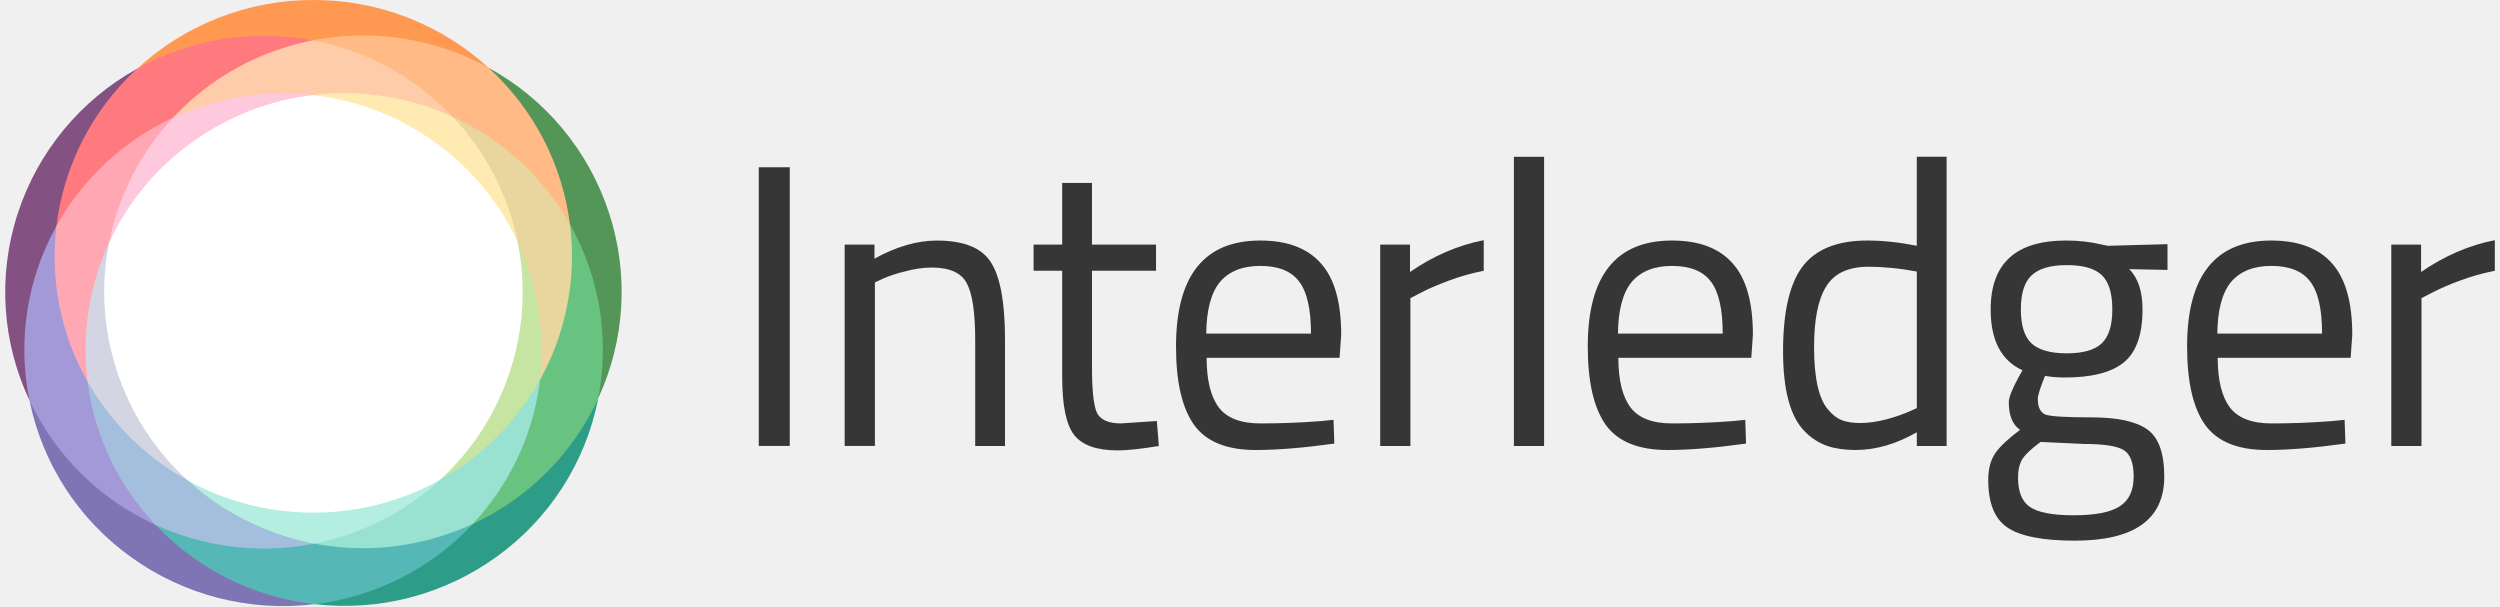
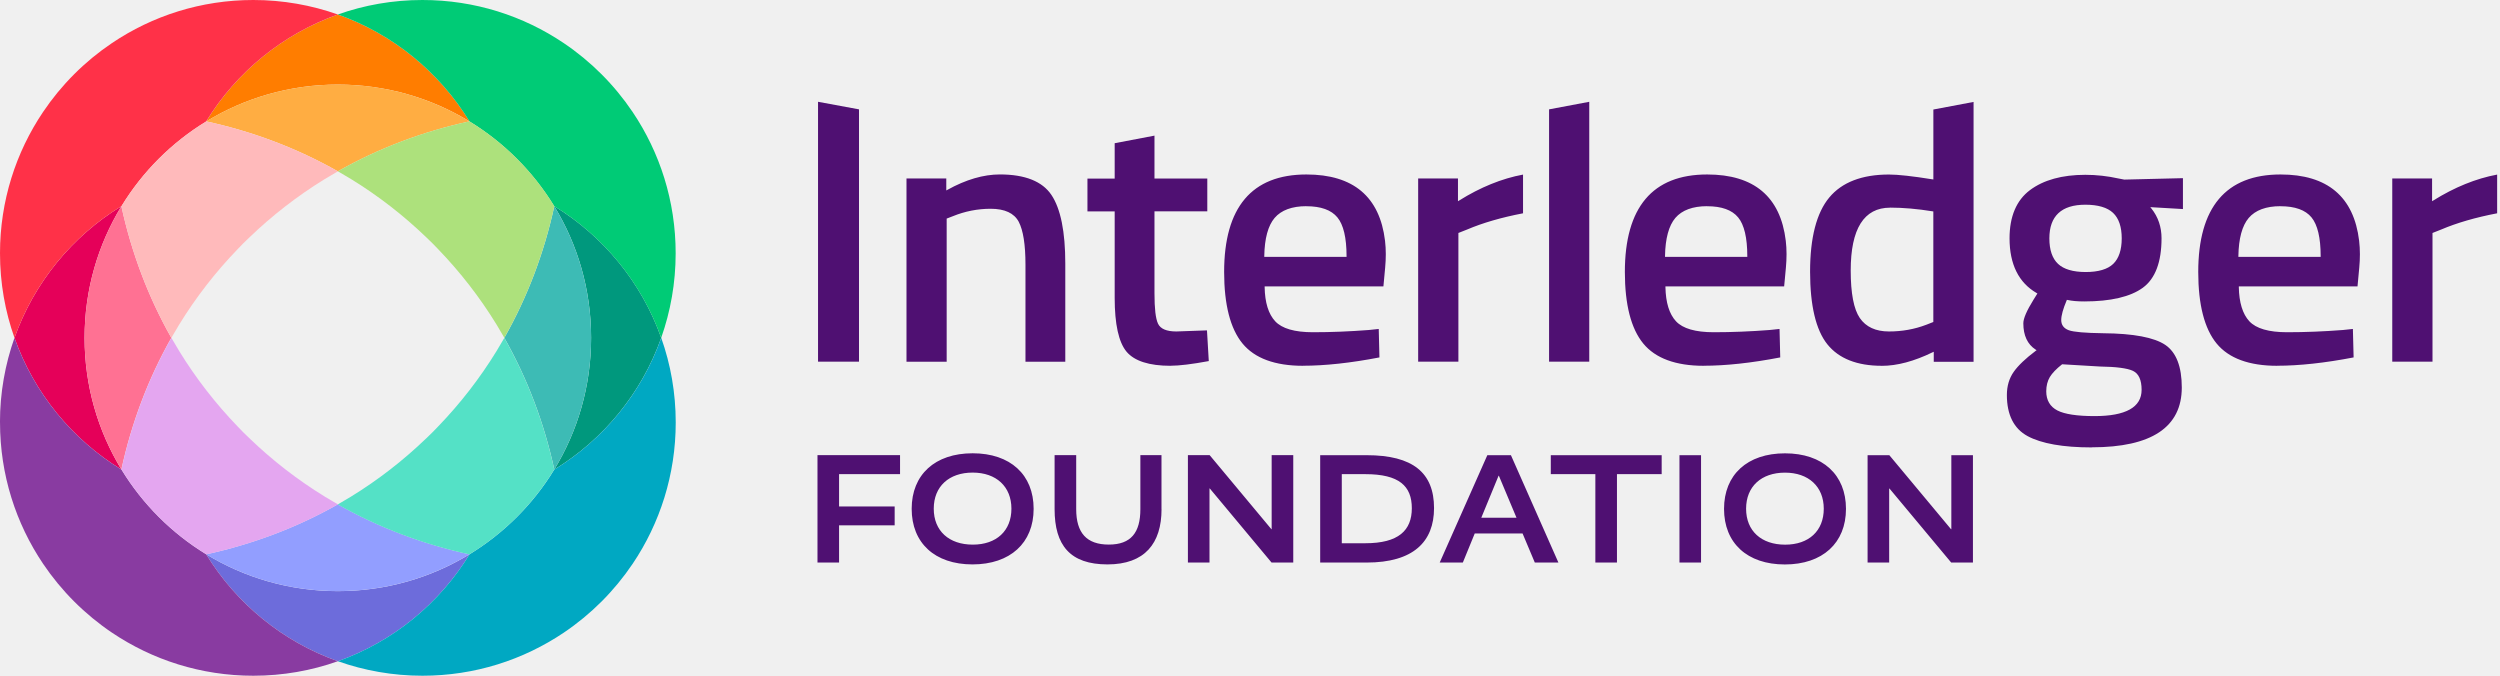
- <svg xmlns="http://www.w3.org/2000/svg" fill="none" viewBox="0 0 99 24">
-   <path fill="#fff" d="M20.497 14.868c.565-1.722.339-3.65 0-5.306-.71-1.514-1.599-3.11-3.058-4.161-1.48-1.065-3.357-1.444-5.052-1.637-1.672.201-3.49.486-4.949 1.536C5.96 6.365 5.025 8.078 4.316 9.615c-.323 1.638-.557 3.554 0 5.253.565 1.723 1.865 3.018 3.122 4.161 1.472.811 3.138 1.596 4.942 1.596 1.828 0 3.573-.798 5.059-1.629 1.233-1.137 2.5-2.428 3.058-4.127Z" />
-   <path fill="#B4EEE0" d="M12.408 20.301c-1.803 0-3.498-.462-4.97-1.272.056 1.143 2.293 2.498 5.008 2.498 2.716 0 4.826-1.665 4.992-2.531a10.275 10.275 0 0 1-5.03 1.305Z" />
-   <path fill="#D3D6E2" d="M7.438 19.03a10.096 10.096 0 0 1-2.808-4.337c-.557-1.7-.638-3.439-.314-5.077-.987.235-1.51 3.56-.85 5.492.66 1.93 2.99 4.343 3.972 3.922Z" />
-   <path fill="#FFC9DD" d="M7.61 5.629a10.255 10.255 0 0 1 4.776-1.865c-.813-.711-4.105-.185-5.534.896C5.423 5.742 3.74 8.603 4.315 9.616A10.117 10.117 0 0 1 7.61 5.629Z" />
-   <path fill="#FFEBB2" d="M12.387 3.764c1.748.198 3.416.843 4.843 1.874a10.113 10.113 0 0 1 3.266 3.924c.613-1.03-.755-3.752-2.57-4.938-1.814-1.186-5.077-1.495-5.54-.86Z" />
-   <path fill="#C6E4A2" d="M20.496 9.56a10.013 10.013 0 0 1-.301 5.144 10.098 10.098 0 0 1-2.758 4.291c1.402.134 3.348-1.712 3.946-3.948.597-2.235-.013-5.367-.887-5.486Z" />
-   <path fill="#A4BFDD" d="M3.467 15.107c-.598.748.159 3.896 2.693 5.678 2.534 1.782 5.732 1.394 6.288.742a10.336 10.336 0 0 1-5.009-2.498 10.253 10.253 0 0 1-3.972-3.922Z" />
-   <path fill="#99E2D1" d="M21.382 15.047a10.237 10.237 0 0 1-3.945 3.948 10.328 10.328 0 0 1-4.992 2.531c.67.808 4.311.4 6.282-.782 1.971-1.181 3.038-4.672 2.655-5.697Z" />
-   <path fill="#FFA7B3" d="M4.315 9.615A10.174 10.174 0 0 1 6.852 4.66C5.526 4.174 3.014 6.374 2.234 8.95c-.78 2.578-.153 5.529 1.232 6.155-.236-1.87.06-3.777.85-5.49Z" />
-   <path fill="#FCA" d="M12.385 3.764c1.89-.227 3.813.071 5.54.86.567-1.064-3.032-3.027-5.546-3.027-2.515 0-5.485 1.72-5.527 3.063 1.723-.8 3.644-1.111 5.533-.896Z" />
-   <path fill="#E9D59E" d="M21.382 15.047c1.197-.23 2.088-3.177 1.19-6.161-.898-2.985-3.676-4.57-4.646-4.263a10.167 10.167 0 0 1 2.57 4.938 10.12 10.12 0 0 1 .886 5.486Z" />
-   <path fill="#A499D7" d="M6.157 20.785c-.288-.305-.56-.63-.814-.977a10.055 10.055 0 0 1-1.878-4.701 10.03 10.03 0 0 1-1.23-6.155c-.961.265-2.12 4.078-1.068 6.903 1.05 2.826 4.099 5.089 4.99 4.93Z" />
-   <path fill="#56B8B6" d="M18.73 20.744c-.382.178-.779.333-1.19.465-1.704.55-3.448.63-5.092.317a10.28 10.28 0 0 1-5.159-.304c-.39-.126-.766-.273-1.129-.438.451 1.374 2.74 3.14 6.296 3.14s5.616-1.73 6.274-3.18Z" />
-   <path fill="#68C280" d="M22.573 8.885a10.112 10.112 0 0 1-1.19 6.162 10.04 10.04 0 0 1-1.887 4.767c-.241.328-.498.638-.77.929 1.647.106 4.073-1.694 4.96-4.963.887-3.27-.22-6.493-1.113-6.895Z" />
-   <path fill="#FF7A7F" d="M2.235 8.951A10.182 10.182 0 0 1 6.853 4.66a10.208 10.208 0 0 1 4.354-2.758c.39-.125.781-.226 1.173-.304-1.39-.688-4.787-.28-6.956 1.127-2.17 1.407-3.588 4.9-3.189 6.227Z" />
-   <path fill="#FFBA86" d="M12.379 1.598c.414.079.828.184 1.238.316a10.213 10.213 0 0 1 4.308 2.709 10.17 10.17 0 0 1 4.647 4.262c.627-1.184-1.275-4.744-3.231-6.207-1.956-1.462-5.505-1.733-6.962-1.08Z" />
-   <path fill="#835283" d="M2.236 8.951a10.09 10.09 0 0 1 3.19-6.227A10.134 10.134 0 0 0 .71 8.431c-.834 2.544-.6 5.178.457 7.423a10.046 10.046 0 0 1 1.068-6.903Z" />
-   <path fill="#8075B4" d="M6.159 20.785a10.17 10.17 0 0 1-4.991-4.93 10.108 10.108 0 0 0 4.02 6.206 10.28 10.28 0 0 0 7.267 1.863 10.255 10.255 0 0 1-6.296-3.14Z" />
-   <path fill="#2E9D87" d="M18.73 20.744a10.248 10.248 0 0 1-6.273 3.18 10.277 10.277 0 0 0 7.2-1.87 10.109 10.109 0 0 0 4.033-6.273 10.176 10.176 0 0 1-4.96 4.963Z" />
-   <path fill="#549558" d="M22.571 8.886a10.046 10.046 0 0 1 1.114 6.895 10.027 10.027 0 0 0 .428-7.362 10.133 10.133 0 0 0-4.773-5.74 10.092 10.092 0 0 1 3.231 6.207Z" />
-   <path fill="#FF9952" d="M12.381 1.598a10.299 10.299 0 0 1 6.962 1.081A10.257 10.257 0 0 0 12.409 0a10.26 10.26 0 0 0-6.983 2.726 10.294 10.294 0 0 1 6.955-1.127Z" />
-   <path fill="#363636" d="M94.695 17.66V9.686h1.18v1.085c.926-.639 1.899-1.059 2.92-1.26v1.212a8.83 8.83 0 0 0-1.404.398 9.41 9.41 0 0 0-1.1.479l-.4.207v5.855h-1.196ZM92.384 16.672l.463-.048.032.941c-1.213.17-2.25.255-3.111.255-1.149 0-1.962-.33-2.44-.989-.48-.67-.719-1.707-.719-3.11 0-2.797 1.112-4.196 3.334-4.196 1.074 0 1.877.303 2.41.91.53.595.797 1.536.797 2.823l-.064.91h-5.264c0 .882.16 1.536.478 1.962.32.425.872.638 1.66.638.797 0 1.605-.032 2.424-.096Zm-.43-3.462c0-.978-.16-1.67-.48-2.074-.308-.404-.818-.606-1.53-.606-.703 0-1.234.213-1.596.638-.35.426-.532 1.106-.542 2.042h4.147ZM82.164 21.41c-1.276 0-2.17-.176-2.68-.527-.5-.34-.75-.968-.75-1.882 0-.436.096-.792.288-1.069.19-.266.515-.569.973-.91-.298-.201-.447-.568-.447-1.1 0-.18.133-.516.399-1.005l.143-.255c-.84-.383-1.26-1.186-1.26-2.409 0-1.818.994-2.728 2.983-2.728.51 0 .984.054 1.42.16l.24.048 2.36-.064v1.02l-1.516-.031c.352.35.527.883.527 1.595 0 1-.25 1.702-.75 2.106-.489.393-1.265.59-2.329.59-.287 0-.547-.021-.781-.064-.192.468-.287.771-.287.91 0 .33.1.536.302.622.203.074.814.111 1.835.111 1.02 0 1.755.16 2.201.479.447.319.67.941.67 1.866 0 1.691-1.18 2.537-3.541 2.537Zm-2.25-2.505c0 .564.155.952.463 1.165.32.223.899.335 1.74.335.85 0 1.456-.117 1.818-.351.372-.234.558-.628.558-1.18 0-.543-.133-.894-.399-1.054-.266-.16-.787-.239-1.563-.239l-1.723-.08c-.35.256-.59.479-.718.67-.117.192-.175.436-.175.734Zm.112-6.652c0 .628.139 1.074.415 1.34.287.266.755.399 1.404.399.649 0 1.111-.133 1.388-.399.276-.266.415-.712.415-1.34 0-.638-.139-1.09-.415-1.356-.277-.266-.74-.399-1.388-.399-.649 0-1.117.139-1.404.415-.276.266-.415.713-.415 1.34ZM77.086 6.207v11.454h-1.18v-.543c-.82.468-1.628.702-2.425.702-.426 0-.798-.053-1.117-.16a2.29 2.29 0 0 1-.893-.573c-.575-.575-.862-1.633-.862-3.175 0-1.553.256-2.67.766-3.35.521-.691 1.377-1.037 2.568-1.037.617 0 1.271.07 1.962.208V6.207h1.18Zm-4.69 10.018c.17.202.35.34.542.415.192.074.436.111.734.111.309 0 .649-.047 1.021-.143a6.53 6.53 0 0 0 .893-.303l.32-.144v-5.407a10.343 10.343 0 0 0-1.899-.192c-.808 0-1.372.26-1.69.782-.32.51-.48 1.308-.48 2.393 0 1.233.187 2.063.559 2.488ZM68.65 16.672l.462-.048.032.941c-1.212.17-2.25.255-3.11.255-1.15 0-1.963-.33-2.441-.989-.479-.67-.718-1.707-.718-3.11 0-2.797 1.111-4.196 3.334-4.196 1.074 0 1.877.303 2.409.91.531.595.797 1.536.797 2.823l-.064.91h-5.264c0 .882.16 1.536.479 1.962.319.425.872.638 1.659.638.797 0 1.606-.032 2.425-.096Zm-.431-3.462c0-.978-.16-1.67-.479-2.074-.308-.404-.819-.606-1.531-.606-.702 0-1.234.213-1.595.638-.351.426-.532 1.106-.543 2.042h4.148ZM59.95 17.66V6.208h1.196v11.454h-1.197ZM54.656 17.66V9.686h1.18v1.085c.926-.639 1.899-1.059 2.92-1.26v1.212a8.83 8.83 0 0 0-1.404.398c-.478.181-.845.34-1.1.479l-.4.207v5.855h-1.196ZM52.345 16.672l.462-.048.032.941c-1.212.17-2.249.255-3.11.255-1.149 0-1.962-.33-2.44-.989-.48-.67-.719-1.707-.719-3.11 0-2.797 1.112-4.196 3.334-4.196 1.074 0 1.877.303 2.409.91.532.595.798 1.536.798 2.823l-.064.91h-5.264c0 .882.16 1.536.478 1.962.32.425.872.638 1.66.638.797 0 1.605-.032 2.424-.096Zm-.43-3.462c0-.978-.16-1.67-.48-2.074-.308-.404-.818-.606-1.53-.606-.703 0-1.234.213-1.596.638-.35.426-.532 1.106-.542 2.042h4.147ZM45.78 10.722h-2.537v3.812c0 .915.063 1.516.191 1.803.138.287.457.43.957.43l1.42-.095.08.989c-.713.117-1.255.175-1.627.175-.83 0-1.404-.202-1.723-.606-.32-.404-.479-1.175-.479-2.313v-4.195H40.93V9.685h1.132v-2.44h1.18v2.44h2.537v1.037ZM34.646 17.66h-1.197V9.686h1.18v.558c.862-.478 1.686-.718 2.473-.718 1.064 0 1.776.288 2.138.862.372.574.558 1.595.558 3.063v4.21h-1.18v-4.178c0-1.106-.112-1.862-.335-2.266-.213-.414-.676-.622-1.388-.622-.34 0-.702.053-1.085.16a5.03 5.03 0 0 0-.861.287l-.303.143v6.477ZM30.047 17.66V6.623h1.228V17.66h-1.228Z" />
+ <svg xmlns="http://www.w3.org/2000/svg" fill="none" viewBox="0 0 148 40">
+   <path fill="#FF334B" d="M32.809 27.802C32.809 27.802 32.814 27.799 32.817 27.797V27.791C32.817 27.794 32.811 27.799 32.809 27.802Z" />
+   <path fill="#FF334B" d="M32.809 12.198C32.809 12.198 32.814 12.206 32.817 12.209V12.204C32.814 12.204 32.811 12.201 32.809 12.198Z" />
+   <path fill="#FF334B" d="M7.184 27.797C7.184 27.797 7.189 27.799 7.192 27.802C7.192 27.799 7.186 27.794 7.184 27.791V27.797Z" />
+   <path fill="#FF334B" d="M7.186 12.209C7.186 12.209 7.191 12.201 7.194 12.198C7.191 12.198 7.188 12.201 7.186 12.204V12.209Z" />
+   <path fill="#FF7D00" d="M20.002 5.007C22.855 5.007 25.523 5.803 27.792 7.186H27.797C26.016 4.273 23.267 2.015 20.002 0.858C16.734 2.015 13.988 4.273 12.207 7.186H12.213C14.482 5.803 17.149 5.007 20.002 5.007Z" />
+   <path fill="#FFAD42" d="M27.79 7.186C25.521 5.803 22.854 5.007 20 5.007C17.147 5.007 14.48 5.803 12.211 7.186C14.954 7.784 17.576 8.769 20 10.143C22.425 8.769 25.047 7.784 27.79 7.186Z" />
+   <path fill="#00987D" d="M34.995 20.001C34.995 22.855 34.199 25.522 32.816 27.791V27.797C35.729 26.016 37.987 23.267 39.144 20.001C37.987 16.733 35.729 13.987 32.816 12.206V12.212C34.199 14.481 34.995 17.148 34.995 20.001Z" />
+   <path fill="#3DBBB5" d="M32.815 27.791C34.198 25.522 34.994 22.855 34.994 20.001C34.994 17.148 34.198 14.481 32.815 12.212C32.217 14.955 31.232 17.577 29.857 20.001C31.232 22.426 32.217 25.048 32.815 27.791Z" />
+   <path fill="#00CB76" d="M37.451 6.63C36.367 5.021 34.979 3.632 33.37 2.549C30.982 0.94 28.104 0 25.005 0C23.249 0 21.564 0.302 19.998 0.858C23.266 2.015 26.012 4.273 27.793 7.185C27.793 7.188 27.796 7.191 27.799 7.194C29.839 8.439 31.558 10.16 32.806 12.201C32.808 12.201 32.811 12.204 32.814 12.206C35.727 13.987 37.984 16.736 39.142 20.001C39.695 18.435 39.999 16.75 39.999 14.995C39.999 11.896 39.06 9.02 37.451 6.63Z" />
+   <path fill="#FF334B" d="M27.802 7.194C27.802 7.194 27.799 7.188 27.797 7.185C27.797 7.185 27.794 7.185 27.791 7.185C27.794 7.185 27.799 7.191 27.802 7.194Z" />
+   <path fill="#ADE17C" d="M32.809 12.198C31.565 10.157 29.843 8.439 27.803 7.191C27.8 7.191 27.794 7.185 27.791 7.183C25.048 7.781 22.426 8.766 20.002 10.14C20.267 10.293 20.532 10.448 20.795 10.609C22.384 11.585 23.88 12.742 25.26 14.072C25.488 14.286 25.711 14.509 25.926 14.738C27.258 16.118 28.412 17.614 29.389 19.203C29.55 19.465 29.705 19.728 29.857 19.996C31.232 17.571 32.217 14.95 32.815 12.206C32.815 12.203 32.809 12.198 32.807 12.195L32.809 12.198Z" />
+   <path fill="#E50059" d="M5.006 20.001C5.006 17.148 5.802 14.481 7.185 12.212V12.206C4.272 13.987 2.015 16.736 0.857 20.001C2.015 23.27 4.272 26.016 7.185 27.797V27.791C5.802 25.522 5.006 22.855 5.006 20.001Z" />
+   <path fill="#FF7193" d="M7.185 12.209C5.802 14.478 5.006 17.145 5.006 19.999C5.006 22.852 5.802 25.519 7.185 27.788C7.783 25.045 8.768 22.423 10.142 19.999C8.768 17.574 7.783 14.952 7.185 12.209Z" />
+   <path fill="#6D6CDB" d="M20.002 34.996C17.149 34.996 14.482 34.2 12.213 32.817C12.213 32.817 12.21 32.817 12.207 32.817C13.988 35.73 16.737 37.988 20.002 39.145C23.27 37.988 26.016 35.73 27.797 32.817H27.792C25.523 34.2 22.855 34.996 20.002 34.996Z" />
+   <path fill="#929EFF" d="M12.209 32.815C14.478 34.197 17.145 34.993 19.998 34.993C22.852 34.993 25.519 34.197 27.788 32.815C25.045 32.216 22.423 31.231 19.998 29.857C17.574 31.231 14.952 32.216 12.209 32.815Z" />
+   <path fill="#893BA1" d="M12.204 32.817C12.204 32.817 12.201 32.812 12.199 32.809C10.158 31.564 8.439 29.843 7.192 27.802C7.189 27.802 7.186 27.799 7.184 27.797C4.271 26.016 2.013 23.267 0.856 20.002C0.303 21.568 -0.002 23.253 -0.002 25.008H0.001C0.001 28.107 0.941 30.983 2.549 33.373C3.633 34.982 5.022 36.371 6.63 37.454C9.021 39.063 11.9 40.003 14.996 40.003C16.751 40.003 18.436 39.701 20.002 39.145C16.734 37.988 13.988 35.73 12.207 32.817H12.204Z" />
+   <path fill="#FF334B" d="M12.197 32.809C12.197 32.809 12.2 32.815 12.203 32.817H12.209C12.206 32.817 12.2 32.812 12.197 32.809Z" />
+   <path fill="#E4A6F0" d="M19.209 29.388C17.621 28.412 16.125 27.258 14.748 25.928C14.516 25.711 14.293 25.488 14.076 25.256C12.746 23.876 11.592 22.384 10.616 20.794C10.455 20.532 10.3 20.27 10.147 20.002C8.773 22.426 7.788 25.048 7.189 27.791C7.189 27.794 7.195 27.799 7.198 27.802C8.443 29.843 10.164 31.561 12.205 32.809C12.207 32.809 12.213 32.815 12.216 32.817C14.959 32.219 17.584 31.234 20.005 29.86C19.74 29.707 19.475 29.552 19.212 29.391L19.209 29.388Z" />
+   <path fill="#FF3148" d="M14.995 0C11.896 0 9.02 0.94 6.63 2.549C5.021 3.632 3.632 5.021 2.549 6.63C0.94 9.02 0 11.896 0 14.995C0 16.75 0.302 18.435 0.858 20.001C2.015 16.733 4.273 13.987 7.185 12.206C7.188 12.206 7.191 12.204 7.194 12.201C8.439 10.16 10.16 8.441 12.201 7.194C12.201 7.191 12.204 7.188 12.206 7.185C13.987 4.273 16.736 2.015 20.001 0.858C18.435 0.305 16.75 0 14.995 0Z" />
+   <path fill="#FF334B" d="M12.213 7.185H12.207C12.207 7.188 12.204 7.191 12.201 7.194C12.204 7.194 12.21 7.188 12.213 7.185Z" />
+   <path fill="#FFBABB" d="M12.212 7.185C12.212 7.185 12.204 7.191 12.201 7.194C10.16 8.439 8.441 10.16 7.194 12.201C7.194 12.203 7.188 12.209 7.186 12.212C7.784 14.955 8.769 17.577 10.143 20.001C10.296 19.736 10.451 19.471 10.612 19.208C11.588 17.619 12.743 16.123 14.075 14.743C14.292 14.512 14.515 14.289 14.744 14.075C16.124 12.745 17.619 11.591 19.208 10.612C19.471 10.451 19.733 10.296 20.002 10.143C17.577 8.769 14.955 7.784 12.212 7.185Z" />
+   <path fill="#00A8C2" d="M39.145 20.002C37.988 23.27 35.73 26.016 32.818 27.797C32.815 27.797 32.812 27.799 32.809 27.802C31.565 29.843 29.843 31.561 27.803 32.809C27.803 32.812 27.8 32.815 27.797 32.817C26.016 35.73 23.267 37.988 20.002 39.145C21.568 39.698 23.253 40.003 25.009 40.003C28.108 40.003 30.983 39.063 33.374 37.454C34.983 36.371 36.371 34.982 37.455 33.373C39.064 30.983 40.003 28.104 40.003 25.008C40.003 23.253 39.701 21.568 39.145 20.002Z" />
+   <path fill="#FF334B" d="M27.791 32.815H27.797C27.797 32.812 27.799 32.809 27.802 32.806C27.799 32.806 27.794 32.812 27.791 32.815Z" />
+   <path fill="#54E1C6" d="M29.857 20.002C29.705 20.27 29.549 20.532 29.389 20.794C28.412 22.384 27.258 23.879 25.926 25.259C25.708 25.491 25.485 25.714 25.254 25.931C23.874 27.26 22.381 28.415 20.789 29.394C20.527 29.555 20.264 29.71 19.996 29.863C22.42 31.237 25.042 32.222 27.786 32.82C27.788 32.82 27.794 32.815 27.797 32.812C29.837 31.567 31.556 29.846 32.803 27.805C32.803 27.802 32.809 27.797 32.812 27.794C32.214 25.05 31.229 22.429 29.854 20.004L29.857 20.002Z" />
+   <path fill="#4f1072" d="M53.283 28.067H49.673V29.984H52.964V31.099H49.673V33.3H48.395V26.944H53.283V28.067ZM59.876 30.114C59.876 31.423 58.995 32.242 57.59 32.242C56.184 32.242 55.278 31.432 55.278 30.114C55.278 28.796 56.184 27.977 57.581 27.977C58.978 27.977 59.876 28.807 59.876 30.114ZM61.191 30.122C61.191 28.104 59.813 26.834 57.581 26.834C55.349 26.834 53.971 28.101 53.971 30.122C53.971 32.143 55.34 33.413 57.572 33.413C59.805 33.413 61.191 32.14 61.191 30.122ZM68.76 30.142V26.944H67.51V30.139C67.51 31.53 66.957 32.239 65.641 32.239C64.326 32.239 63.711 31.547 63.711 30.139V26.944H62.432V30.142C62.432 32.278 63.347 33.413 65.562 33.413C67.778 33.413 68.763 32.16 68.763 30.142H68.76ZM76.561 26.944H75.282V31.327H75.265L71.611 26.944H70.324V33.3H71.602V28.917H71.619L75.274 33.3H76.561V26.944ZM83.58 30.085C83.58 31.403 82.79 32.16 80.831 32.16H79.434V28.07H80.831C82.826 28.07 83.58 28.77 83.58 30.088V30.085ZM84.895 30.077C84.895 27.986 83.642 26.947 80.904 26.947H78.155V33.303H80.904C83.662 33.303 84.895 32.078 84.895 30.077ZM88.733 28.163L89.777 30.65H87.692L88.716 28.163H88.736H88.733ZM92.258 33.303L89.447 26.947H88.05L85.231 33.303H86.6L87.305 31.581H90.136L90.861 33.303H92.258ZM98.371 28.07V26.947H91.807V28.07H94.445V33.303H95.724V28.07H98.371ZM100.702 26.947H99.424V33.303H100.702V26.947ZM107.967 30.116C107.967 31.426 107.086 32.244 105.681 32.244C104.275 32.244 103.369 31.434 103.369 30.116C103.369 28.798 104.275 27.98 105.672 27.98C107.069 27.98 107.967 28.81 107.967 30.116ZM109.282 30.125C109.282 28.107 107.905 26.837 105.672 26.837C103.44 26.837 102.063 28.104 102.063 30.125C102.063 32.146 103.432 33.416 105.664 33.416C107.896 33.416 109.282 32.143 109.282 30.125ZM116.798 26.947H115.519V31.33H115.502L111.848 26.947H110.561V33.303H111.839V28.92H111.856L115.511 33.303H116.798V26.947ZM123.837 26.487C122.129 26.487 120.851 26.261 120.029 25.815C119.219 25.375 118.807 24.556 118.807 23.383C118.807 22.855 118.943 22.398 119.208 22.019C119.476 21.638 119.914 21.221 120.512 20.772L120.566 20.732L120.509 20.696C120.027 20.385 119.781 19.86 119.781 19.138C119.781 18.855 119.984 18.387 120.385 17.741L120.614 17.374L120.574 17.351C119.507 16.736 118.965 15.647 118.965 14.108C118.965 12.819 119.372 11.859 120.17 11.258C120.975 10.654 122.078 10.349 123.453 10.349C124.11 10.349 124.771 10.423 125.414 10.566L125.756 10.632L129.23 10.547V12.376L127.297 12.263L127.362 12.342C127.762 12.841 127.963 13.437 127.963 14.106C127.963 15.514 127.59 16.496 126.859 17.032C126.123 17.571 124.954 17.845 123.385 17.845C122.996 17.845 122.665 17.817 122.397 17.758L122.361 17.749L122.346 17.783C122.135 18.283 122.025 18.675 122.025 18.949C122.025 19.239 122.177 19.44 122.473 19.55C122.761 19.654 123.43 19.713 124.517 19.728C126.298 19.742 127.531 19.976 128.186 20.419C128.835 20.859 129.162 21.709 129.162 22.939C129.162 25.29 127.37 26.481 123.837 26.481V26.487ZM122.064 21.576C121.728 21.841 121.488 22.093 121.35 22.321C121.212 22.553 121.138 22.838 121.138 23.165C121.138 23.69 121.361 24.074 121.799 24.3C122.225 24.52 122.964 24.633 123.995 24.633C125.843 24.633 126.783 24.111 126.783 23.078C126.783 22.493 126.611 22.115 126.269 21.954C125.939 21.799 125.282 21.712 124.314 21.698L122.078 21.565L122.064 21.576ZM123.453 12.119C122.039 12.119 121.322 12.788 121.322 14.111C121.322 14.791 121.494 15.3 121.836 15.621C122.174 15.94 122.727 16.104 123.475 16.104C124.223 16.104 124.774 15.94 125.104 15.621C125.437 15.3 125.606 14.791 125.606 14.111C125.606 13.431 125.434 12.923 125.092 12.601C124.754 12.283 124.201 12.119 123.453 12.119ZM134.804 21.655C133.15 21.655 131.945 21.212 131.225 20.337C130.503 19.459 130.136 18.034 130.136 16.101C130.136 12.271 131.776 10.329 135.007 10.329C137.787 10.329 139.348 11.648 139.661 14.255C139.723 14.78 139.717 15.311 139.669 15.836L139.565 16.953H132.538V16.998C132.555 17.91 132.763 18.59 133.161 19.019C133.562 19.451 134.313 19.668 135.394 19.668C136.475 19.668 137.578 19.623 138.704 19.536L139.291 19.474L139.334 21.159C137.637 21.486 136.113 21.652 134.804 21.652V21.655ZM135.007 12.206C134.152 12.206 133.52 12.441 133.125 12.901C132.735 13.358 132.529 14.12 132.512 15.161V15.206H137.383V15.161C137.383 14.077 137.2 13.307 136.842 12.87C136.48 12.429 135.862 12.209 135.004 12.209L135.007 12.206ZM111.396 21.655C109.937 21.655 108.856 21.226 108.179 20.382C107.501 19.536 107.157 18.088 107.157 16.081C107.157 14.075 107.538 12.599 108.292 11.693C109.042 10.79 110.23 10.332 111.825 10.332C112.361 10.332 113.228 10.428 114.402 10.617L114.455 10.626V6.483L116.835 6.034V21.418H114.478V20.823L114.413 20.854C113.321 21.387 112.308 21.658 111.396 21.658V21.655ZM111.896 12.294C110.346 12.294 109.562 13.544 109.562 16.014C109.562 17.36 109.742 18.305 110.101 18.827C110.462 19.355 111.043 19.623 111.825 19.623C112.607 19.623 113.341 19.491 114.038 19.225L114.453 19.062V12.517L114.413 12.511C113.507 12.364 112.658 12.291 111.89 12.291L111.896 12.294ZM100.86 21.655C99.207 21.655 98.001 21.212 97.282 20.337C96.559 19.459 96.192 18.034 96.192 16.101C96.192 12.271 97.832 10.329 101.064 10.329C103.844 10.329 105.404 11.648 105.718 14.255C105.78 14.78 105.774 15.311 105.726 15.836L105.622 16.953H98.594V16.998C98.611 17.91 98.82 18.59 99.218 19.019C99.619 19.451 100.369 19.668 101.45 19.668C102.531 19.668 103.635 19.623 104.761 19.536L105.348 19.474L105.39 21.159C103.694 21.486 102.17 21.652 100.86 21.652V21.655ZM101.064 12.206C100.209 12.206 99.576 12.441 99.181 12.901C98.792 13.358 98.586 14.12 98.569 15.161V15.206H103.44V15.161C103.44 14.077 103.257 13.304 102.898 12.87C102.534 12.429 101.919 12.209 101.061 12.209L101.064 12.206ZM77.136 21.655C75.483 21.655 74.278 21.212 73.558 20.337C72.835 19.459 72.469 18.034 72.469 16.101C72.469 12.271 74.108 10.329 77.34 10.329C80.12 10.329 81.68 11.648 81.994 14.255C82.056 14.78 82.05 15.311 82.002 15.836L81.898 16.953H74.867V16.998C74.882 17.91 75.093 18.59 75.491 19.019C75.892 19.451 76.643 19.668 77.724 19.668C78.805 19.668 79.908 19.623 81.034 19.536L81.621 19.474L81.663 21.159C79.967 21.486 78.443 21.652 77.134 21.652L77.136 21.655ZM77.34 12.206C76.485 12.206 75.852 12.441 75.457 12.901C75.068 13.358 74.862 14.12 74.845 15.161V15.206H79.716V15.161C79.716 14.077 79.533 13.304 79.174 12.87C78.81 12.429 78.195 12.209 77.337 12.209L77.34 12.206ZM69.296 21.655C68.032 21.655 67.157 21.373 66.691 20.82C66.226 20.261 65.989 19.191 65.989 17.634V12.514H64.377V10.572H65.989V8.478L68.345 8.029V10.569H71.472V12.511H68.345V17.368C68.345 18.274 68.413 18.858 68.554 19.16C68.698 19.468 69.062 19.623 69.638 19.623L71.453 19.558L71.56 21.376C70.572 21.559 69.813 21.652 69.296 21.652V21.655ZM141.622 21.415V10.564H143.979V11.913L144.05 11.87C145.306 11.086 146.576 10.569 147.831 10.335V12.627C146.55 12.872 145.438 13.197 144.529 13.584L144.004 13.792V21.41H141.625L141.622 21.415ZM91.705 21.415V6.474L94.084 6.026V21.41H91.705V21.415ZM83.955 21.415V10.564H86.312V11.913L86.382 11.87C87.638 11.086 88.908 10.569 90.164 10.335V12.627C88.883 12.872 87.771 13.197 86.862 13.584L86.337 13.792V21.41H83.958L83.955 21.415ZM60.708 21.415V15.664C60.708 14.481 60.573 13.629 60.307 13.126C60.036 12.618 59.478 12.359 58.648 12.359C57.874 12.359 57.124 12.508 56.41 12.799L56.043 12.94V21.413H53.664V10.564H56.02V11.275L56.088 11.238C57.177 10.632 58.224 10.327 59.193 10.327C60.68 10.327 61.707 10.736 62.246 11.543C62.791 12.356 63.065 13.719 63.065 15.596V21.413H60.708V21.415ZM48.428 21.415V6.026L50.853 6.474V21.41H48.428V21.415Z" />
</svg>
